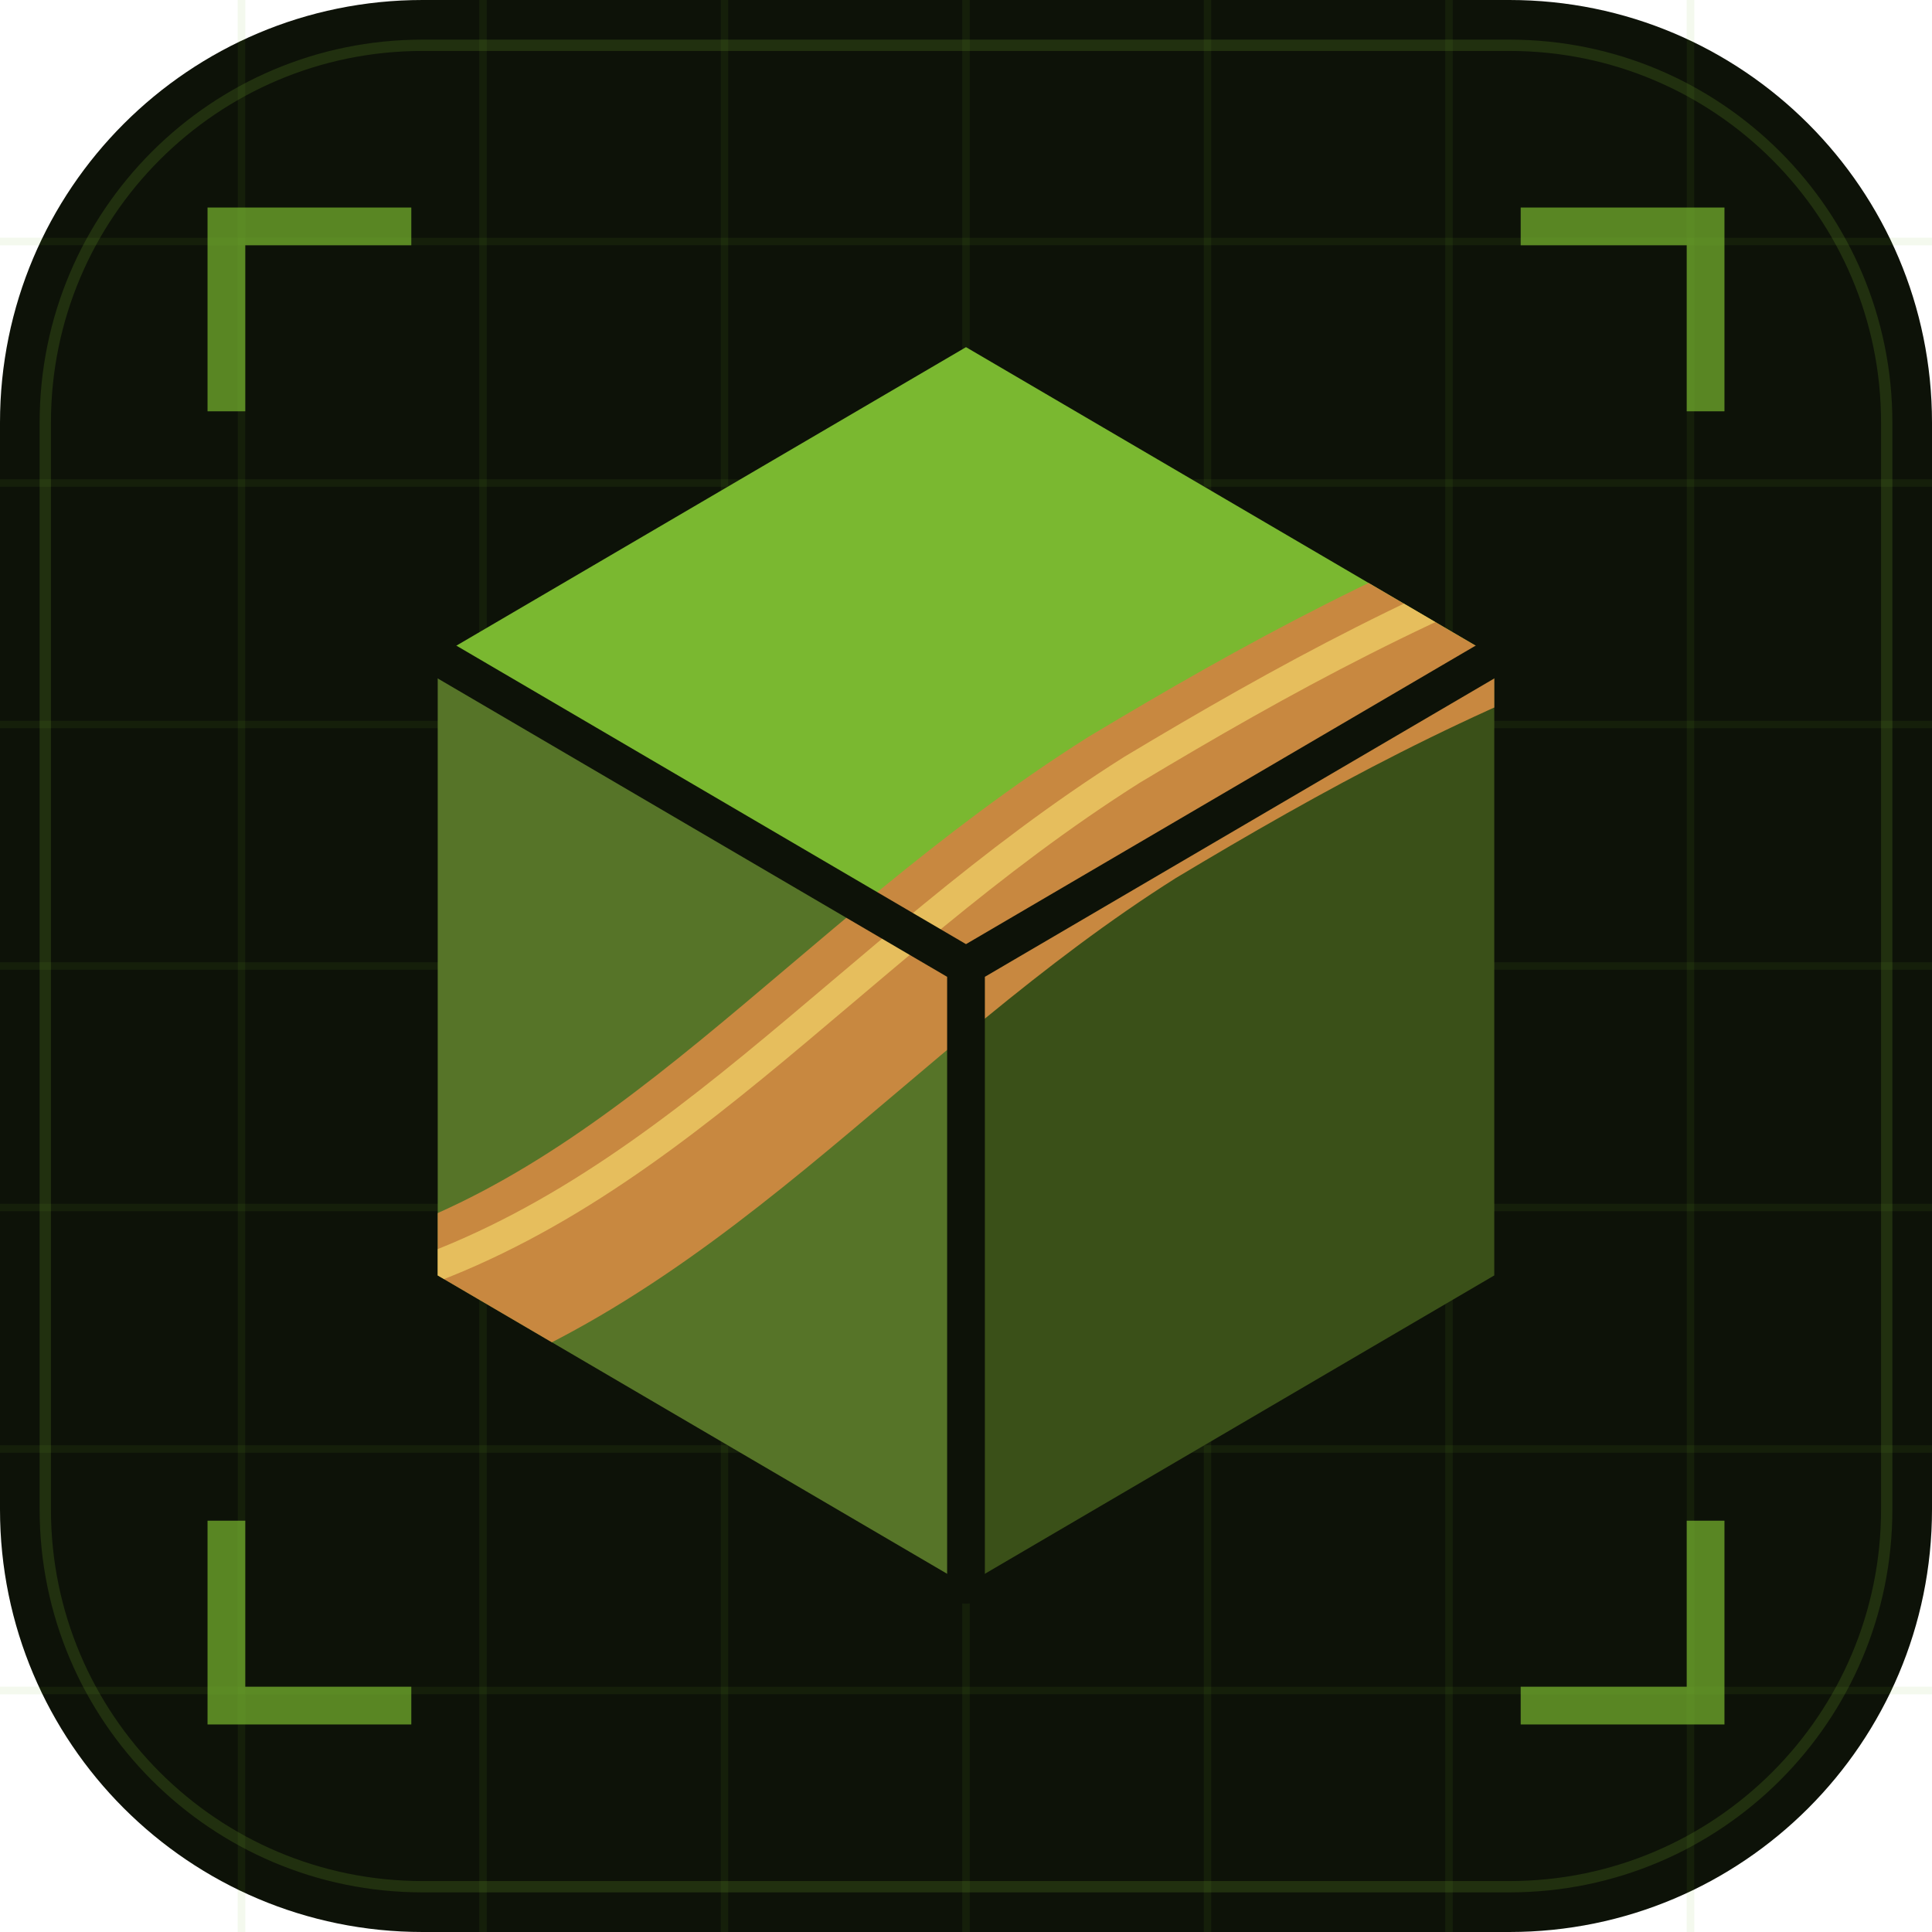
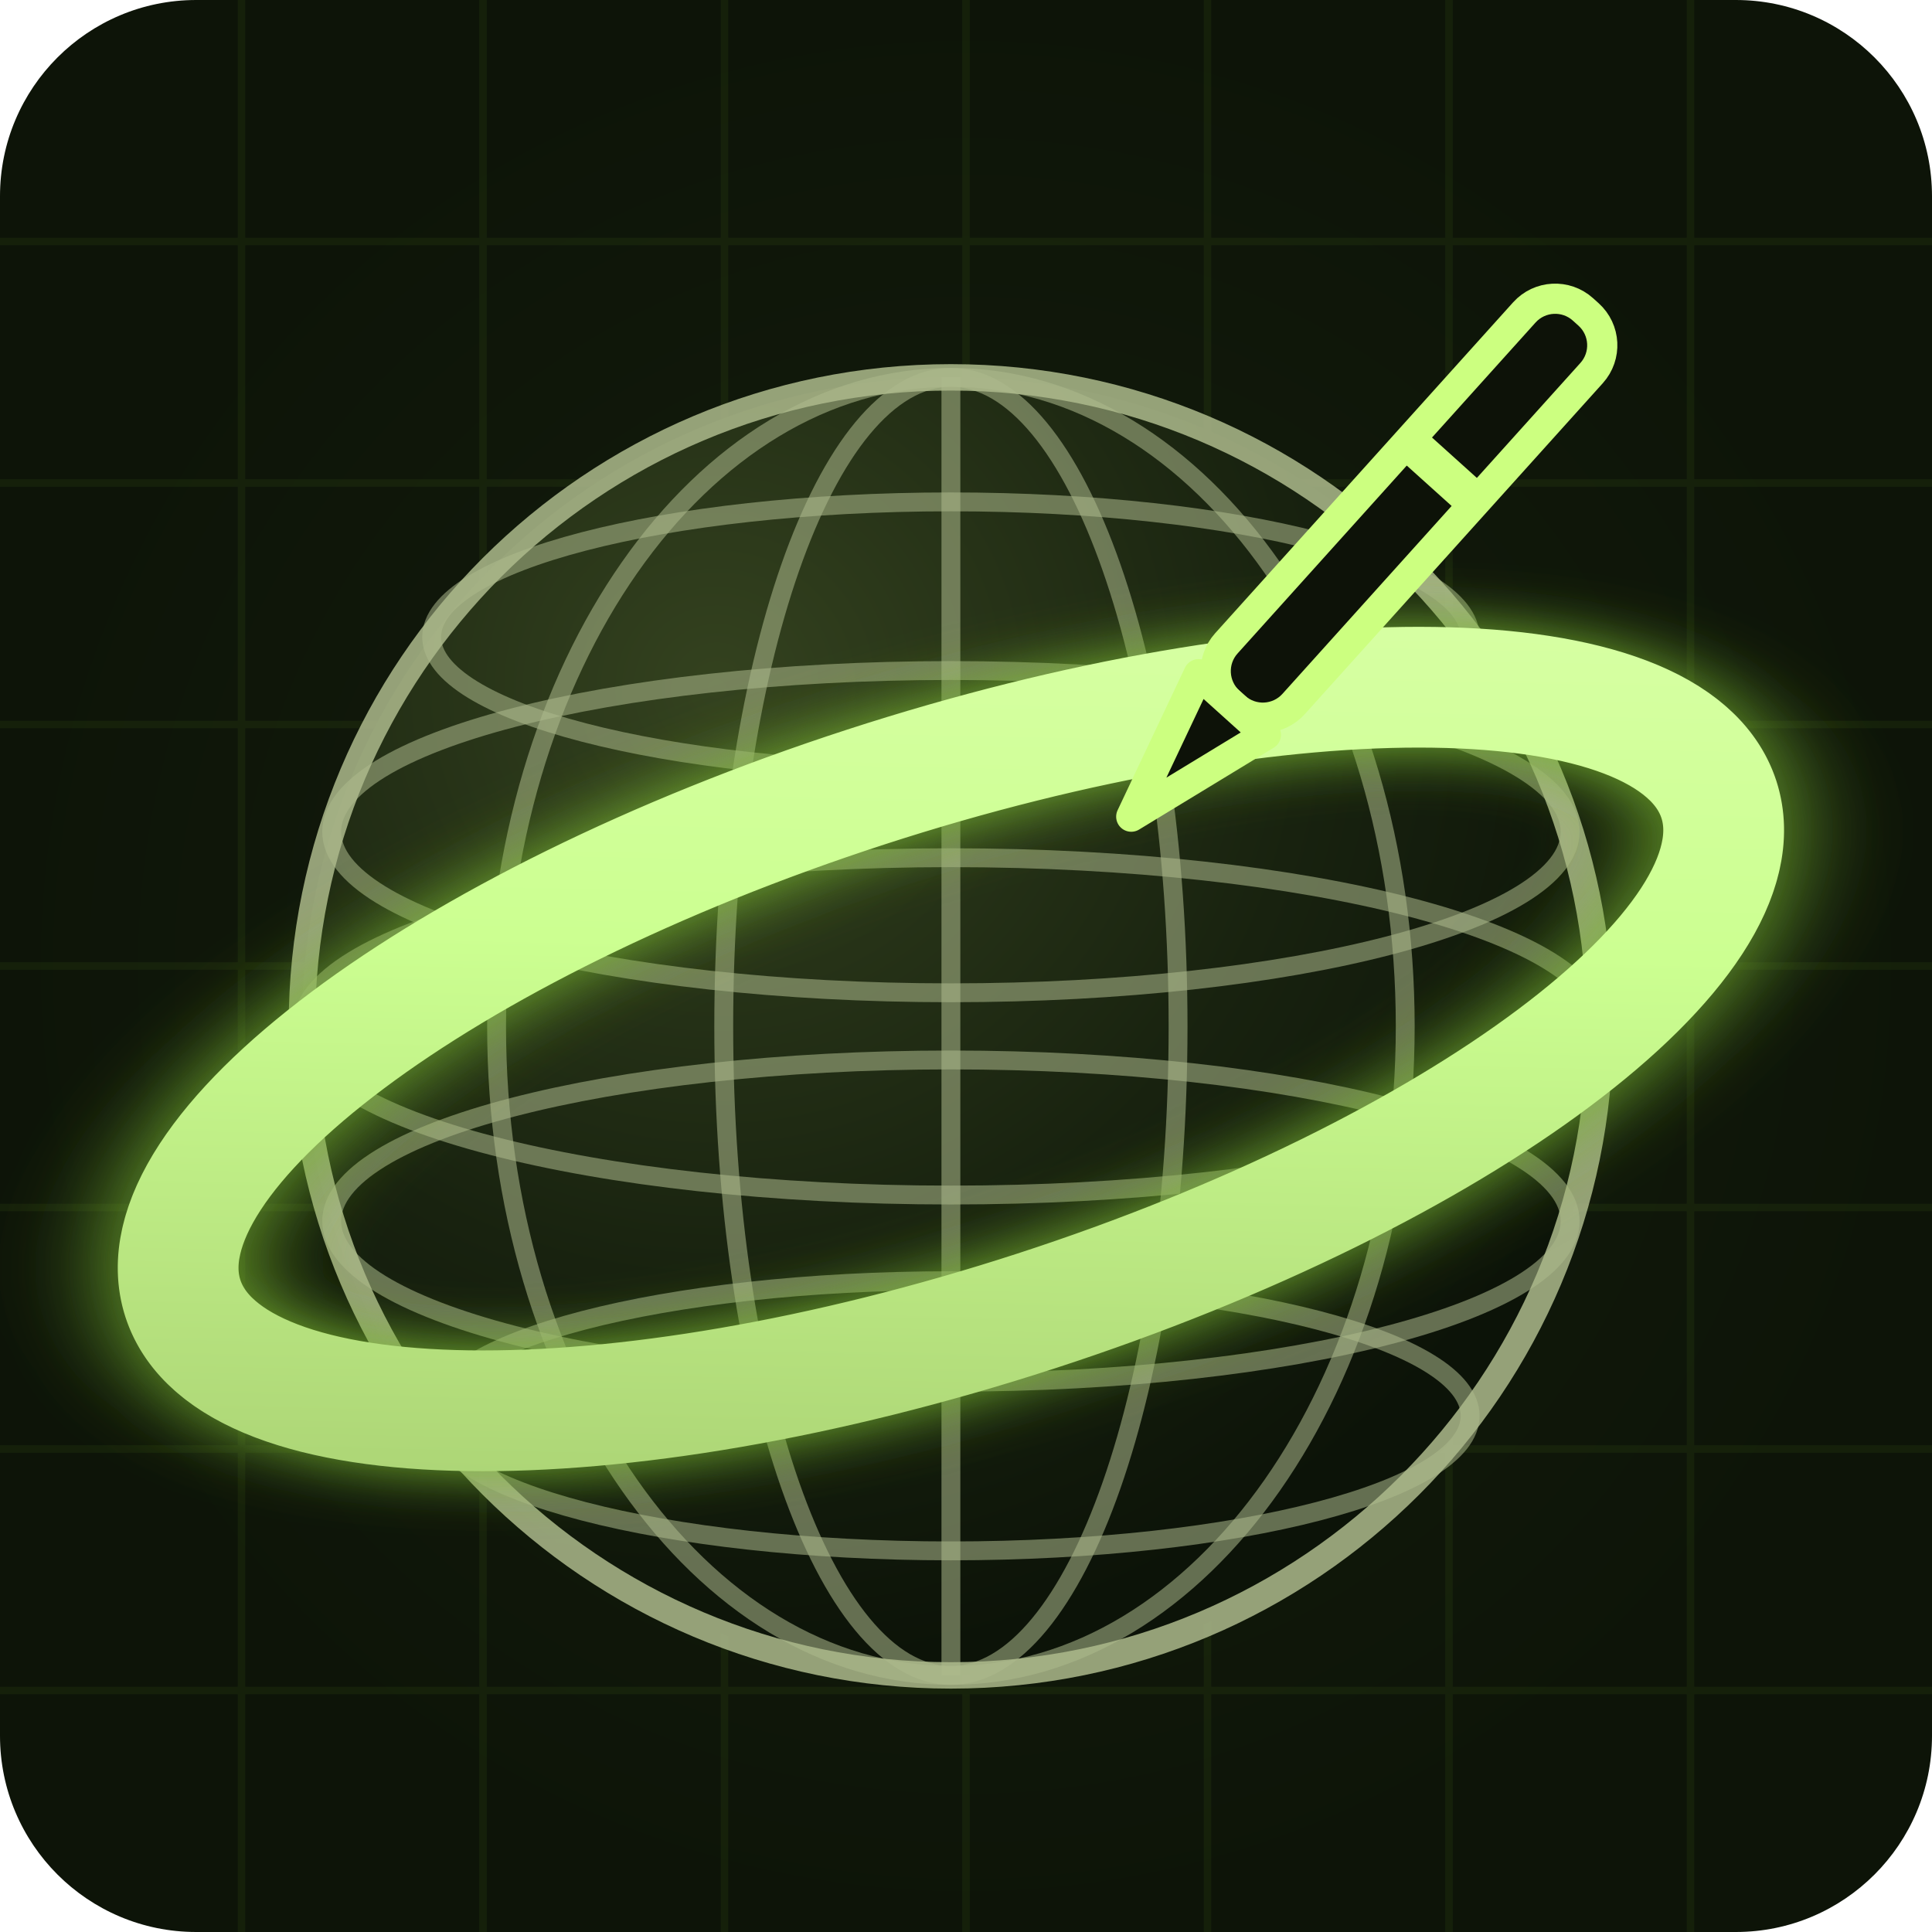
<svg xmlns="http://www.w3.org/2000/svg" viewBox="0 0 512 512">
  <defs>
-     <clipPath id="cube">
-       <path d="M256 92L396 174V338L256 420L116 338V174Z" />
-     </clipPath>
+     <linearGradient id="orb" x1="0" y1="1" x2="1" y2="0">
+       <stop stop-color="#a8cf72" />
+       <stop offset=".6" stop-color="#ccff91" />
+       <stop offset="1" stop-color="#d9ffa7" />
+     </linearGradient>
+     <radialGradient id="sph" cx="32%" cy="24%" r="76%">
+       <stop stop-color="#34421f" />
+       <stop offset=".6" stop-color="#18220f" />
+       <stop offset="1" stop-color="#0c1308" />
+     </radialGradient>
+     <radialGradient id="tl">
+       <stop stop-color="#151e0d" />
+       <stop offset="1" stop-color="#0d1408" />
+     </radialGradient>
+     <filter id="g" x="-30%" y="-30%" width="160%" height="160%">
+       <feGaussianBlur stdDeviation="12" />
+     </filter>
  </defs>
-   <rect width="512" height="512" rx="112" fill="#0D1208" />
-   <rect x="12" y="12" width="488" height="488" rx="100" fill="none" stroke="#7AB830" stroke-opacity="0.18" stroke-width="3" />
+   <rect width="512" height="512" rx="52" fill="url(#tl)" />
  <g stroke="#7AB830" stroke-opacity="0.08" stroke-width="2">
-     <path d="M64 0V512M128 0V512M192 0V512M256 0V512M320 0V512M384 0V512M448 0V512" />
-     <path d="M0 64H512M0 128H512M0 192H512M0 256H512M0 320H512M0 384H512M0 448H512" />
+     <path d="M64 0V512M128 0V512M192 0V512M256 0V512M320 0V512M384 0V512M448 0V512M0 64H512M0 128H512M0 192H512M0 256H512M0 320H512M0 384H512M0 448H512" />
  </g>
-   <g fill="none" stroke="#7AB830" stroke-opacity="0.7" stroke-width="10" stroke-linecap="square">
-     <path d="M60 104V60H104M408 60H452V104M452 408V452H408M104 452H60V408" />
+   <circle cx="252" cy="272" r="172" fill="url(#sph)" stroke="#adba8c" stroke-opacity="0.85" stroke-width="7.0" />
+   <g fill="none" stroke="#adba8c" stroke-opacity="0.55" stroke-width="5">
+     <ellipse cx="252" cy="168.8" rx="137.6" ry="35.8" />
+     <ellipse cx="252" cy="220.4" rx="164.1" ry="42.7" />
+     <ellipse cx="252" cy="272.0" rx="172.0" ry="44.7" />
+     <ellipse cx="252" cy="323.6" rx="164.1" ry="42.7" />
+     <ellipse cx="252" cy="375.2" rx="137.6" ry="35.8" />
+     <ellipse cx="252" cy="272" rx="60.2" ry="172" />
+     <ellipse cx="252" cy="272" rx="120.4" ry="172" />
+     <path d="M252 100V444" />
  </g>
-   <path d="M256 92L396 174L256 256L116 174Z" fill="#7AB830" />
-   <path d="M116 174L256 256V420L116 338Z" fill="#567428" />
-   <path d="M396 174L256 256V420L396 338Z" fill="#3A5018" />
-   <g clip-path="url(#cube)">
-     <path d="M96 352C176 330 224 262 300 214C340 190 380 168 430 150" fill="none" stroke="#C88840" stroke-width="44" stroke-linecap="round" />
-     <path d="M96 352C176 330 224 262 300 214C340 190 380 168 430 150" fill="none" stroke="#FFEA75" stroke-opacity="0.55" stroke-width="8" stroke-linecap="round" transform="translate(0 -10)" />
-   </g>
-   <g stroke="#0D1208" stroke-width="10" stroke-linejoin="round" stroke-linecap="round" fill="none">
-     <path d="M116 174L256 256L396 174M256 256V420" />
+   <ellipse cx="252" cy="278" rx="214" ry="73" transform="rotate(-18 252 278)" fill="none" stroke="#7AB830" filter="url(#g)" stroke-width="32" stroke-linecap="round" stroke-dasharray="1112 299" />
+   <ellipse cx="252" cy="278" rx="214" ry="73" transform="rotate(-18 252 278)" fill="none" stroke="url(#orb)" stroke-width="32" stroke-linecap="round" stroke-dasharray="1112 299" />
+   <g transform="translate(356 154) rotate(42)">
+     <rect x="-12" y="-96" width="24" height="140" rx="11" fill="#0D1208" stroke="#CCFF80" stroke-width="8" />
+     <path d="M-12 44L0 84L12 44Z" fill="#0D1208" stroke="#CCFF80" stroke-width="8" stroke-linejoin="round" />
+     <rect x="-12" y="-44" width="24" height="10" fill="#CCFF80" />
  </g>
</svg>
